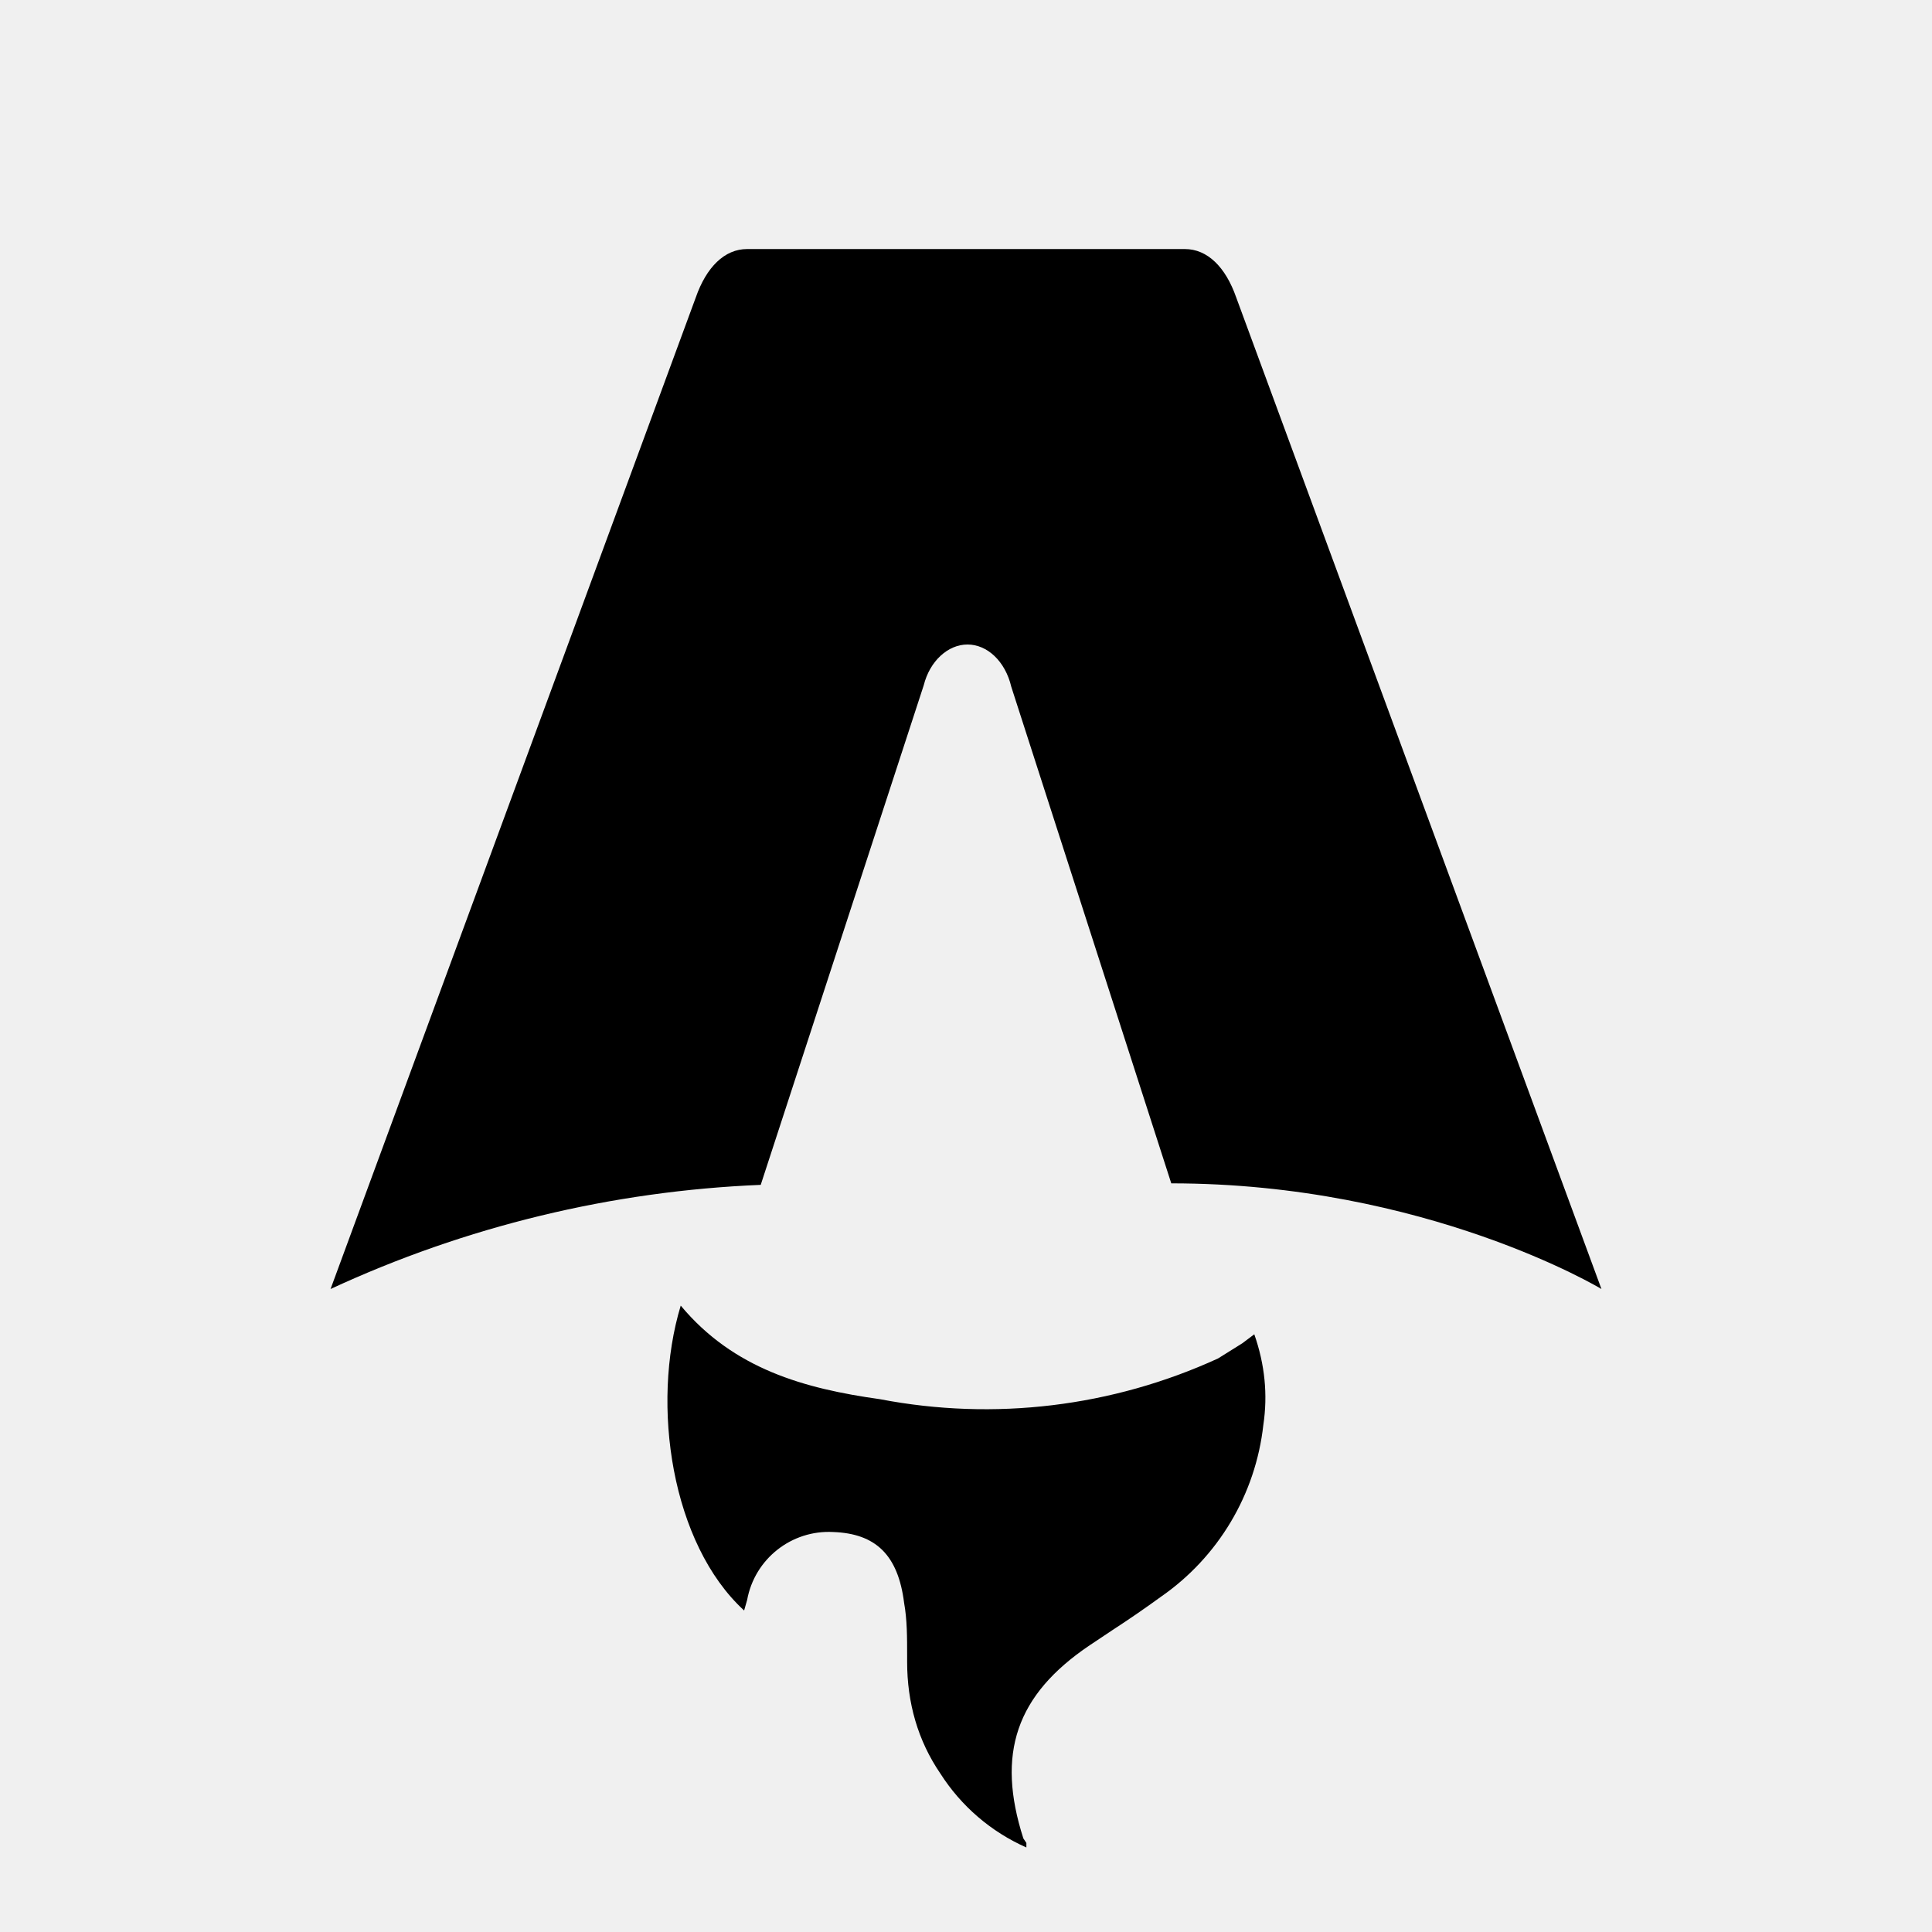
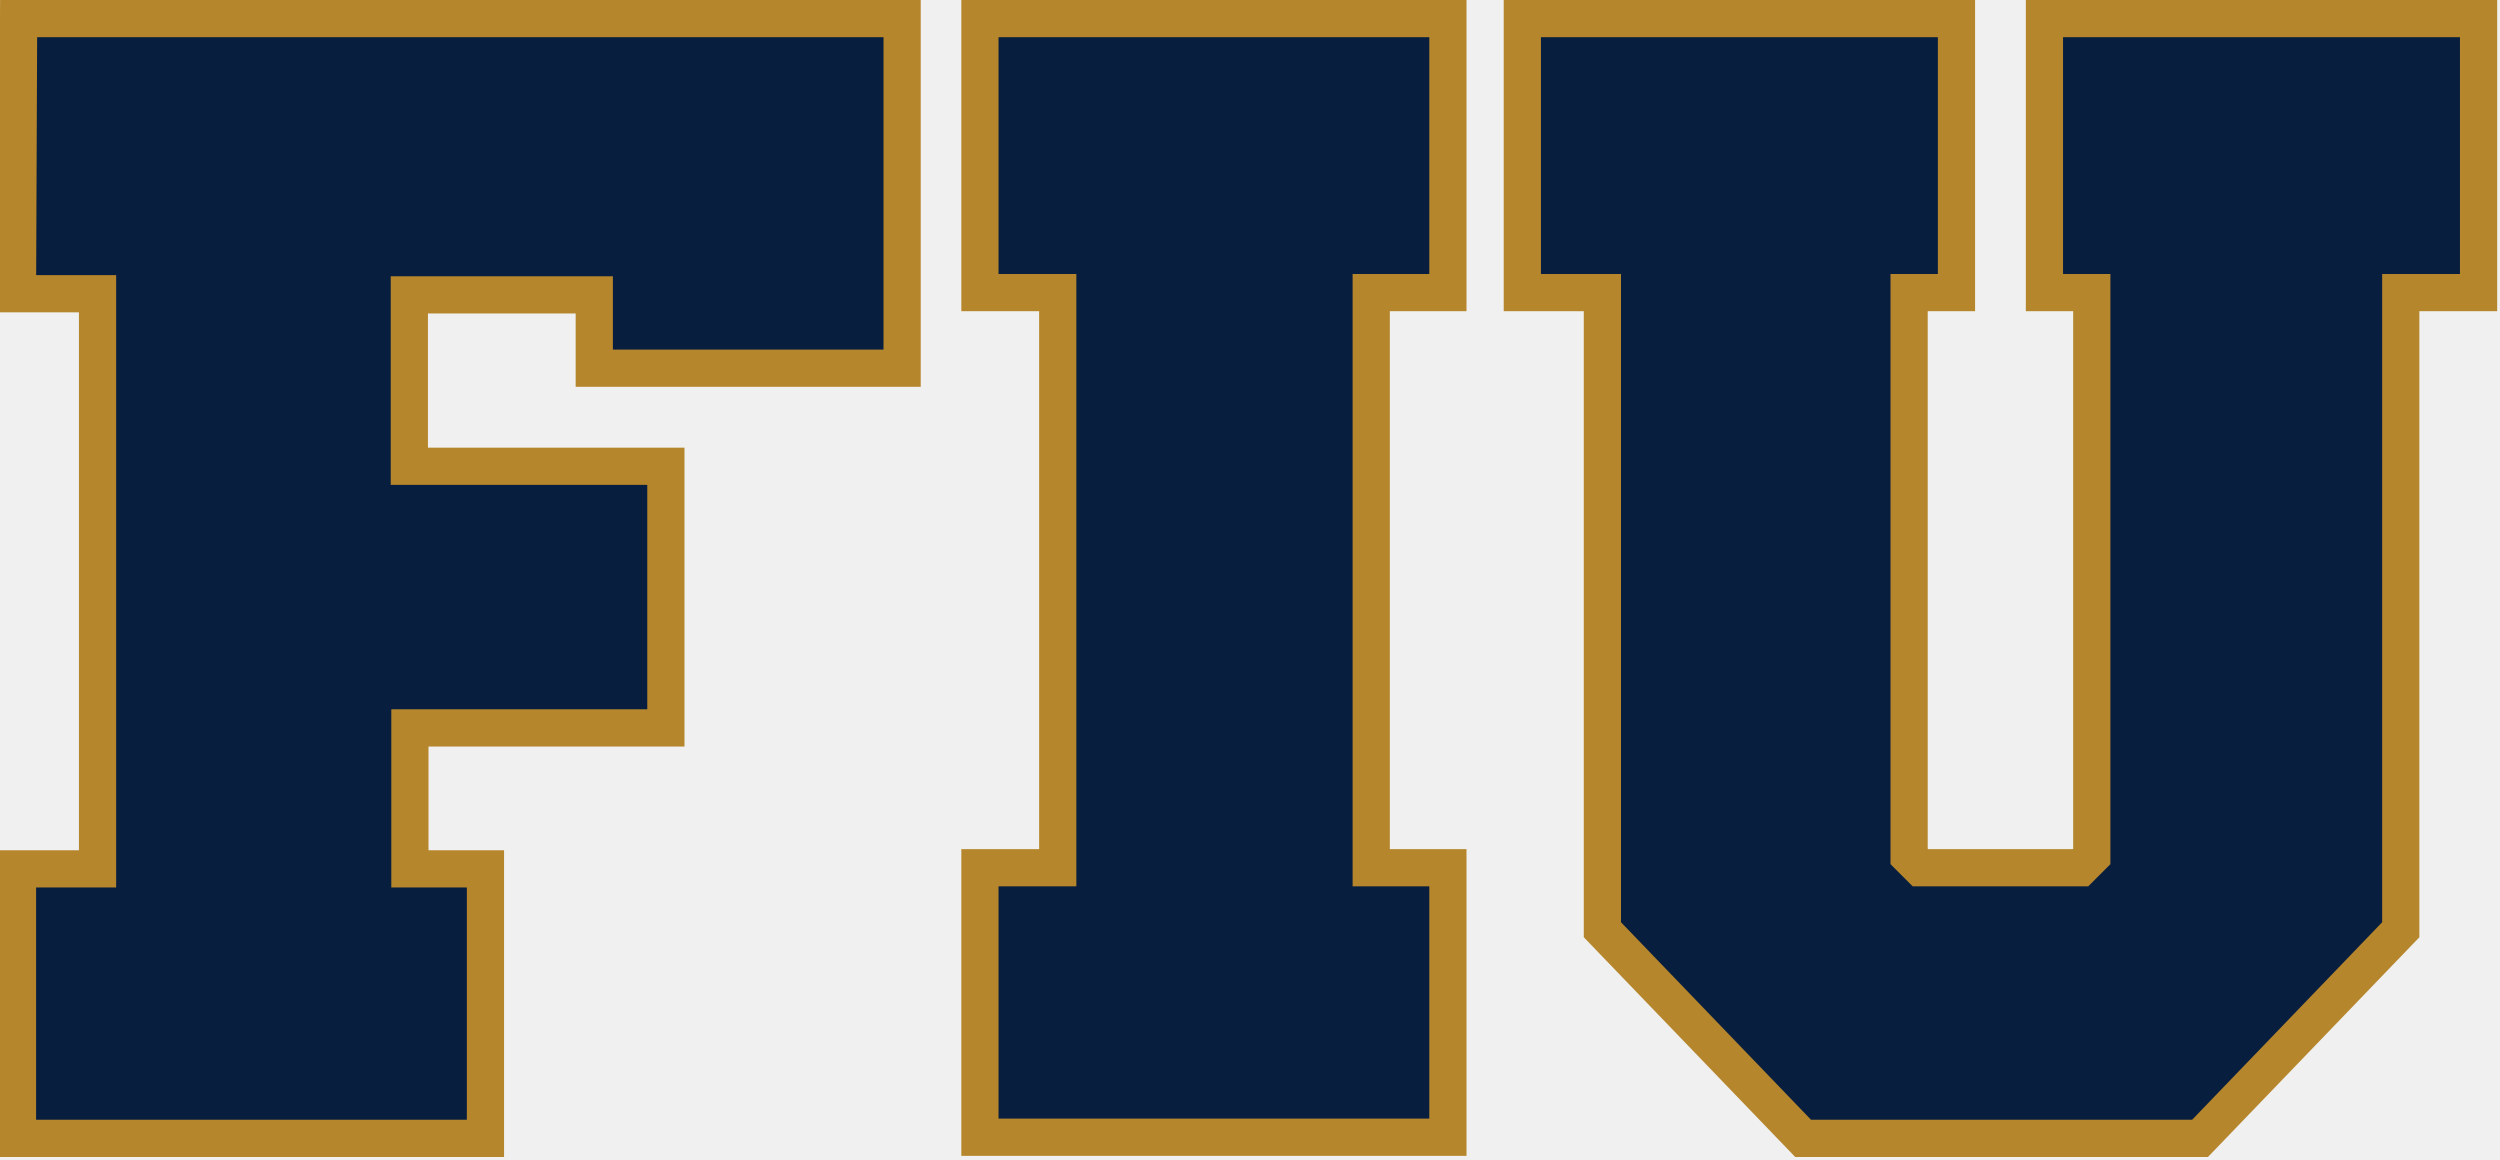
- <svg xmlns="http://www.w3.org/2000/svg" fill="none" viewBox="0 0 128 128">
-   <path d="M50.4 78.5a75.1 75.1 0 0 0-28.5 6.9l24.2-65.7c.7-2 1.9-3.2 3.4-3.2h29c1.5 0 2.7 1.2 3.4 3.2l24.2 65.7s-11.6-7-28.5-7L67 45.5c-.4-1.7-1.6-2.8-2.9-2.8-1.3 0-2.5 1.1-2.9 2.7L50.4 78.5Zm-1.1 28.2Zm-4.2-20.2c-2 6.6-.6 15.8 4.2 20.2a17.5 17.5 0 0 1 .2-.7 5.5 5.5 0 0 1 5.7-4.5c2.8.1 4.3 1.5 4.7 4.7.2 1.1.2 2.3.2 3.5v.4c0 2.7.7 5.2 2.2 7.4a13 13 0 0 0 5.7 4.9v-.3l-.2-.3c-1.8-5.6-.5-9.5 4.4-12.8l1.5-1a73 73 0 0 0 3.2-2.2 16 16 0 0 0 6.8-11.4c.3-2 .1-4-.6-6l-.8.6-1.6 1a37 37 0 0 1-22.4 2.7c-5-.7-9.7-2-13.2-6.2Z" />
-   <style>
-         path { fill: #000; }
-         @media (prefers-color-scheme: dark) {
-             path { fill: #FFF; }
-         }
-     </style>
+ <svg xmlns="http://www.w3.org/2000/svg" version="1.0" width="221.7" height="102.8">
+   <path d="M1.65,1.65 h78.35 v31 h-27.3 v-6.5 h-16.4 v15.2 h22.75 v23.2 h-22.7 v12.5 h6.7 v23.9 h-41.5 v-23.9 h7.1 v-51 h-7.1z M86.9,1.65 h41.5 v24.3 h-6.8 v51 h6.8 v23.9 h-41.5 v-23.9 h6.9 v-51 h-6.9z M135,1.65 h38.5 v24.3 h-4.2 v50 l1,1 h14.2 l1,-1 v-50 h-4.2 v-24.3 h38.5 v24.3 h-6.9 v56.5 l-17.8,18.5 h-35.2 l-17.8,-18.5 v-56.5 h-7.1z" fill="#081E3F" stroke="#B6862C" stroke-width="3.3" />
</svg>
